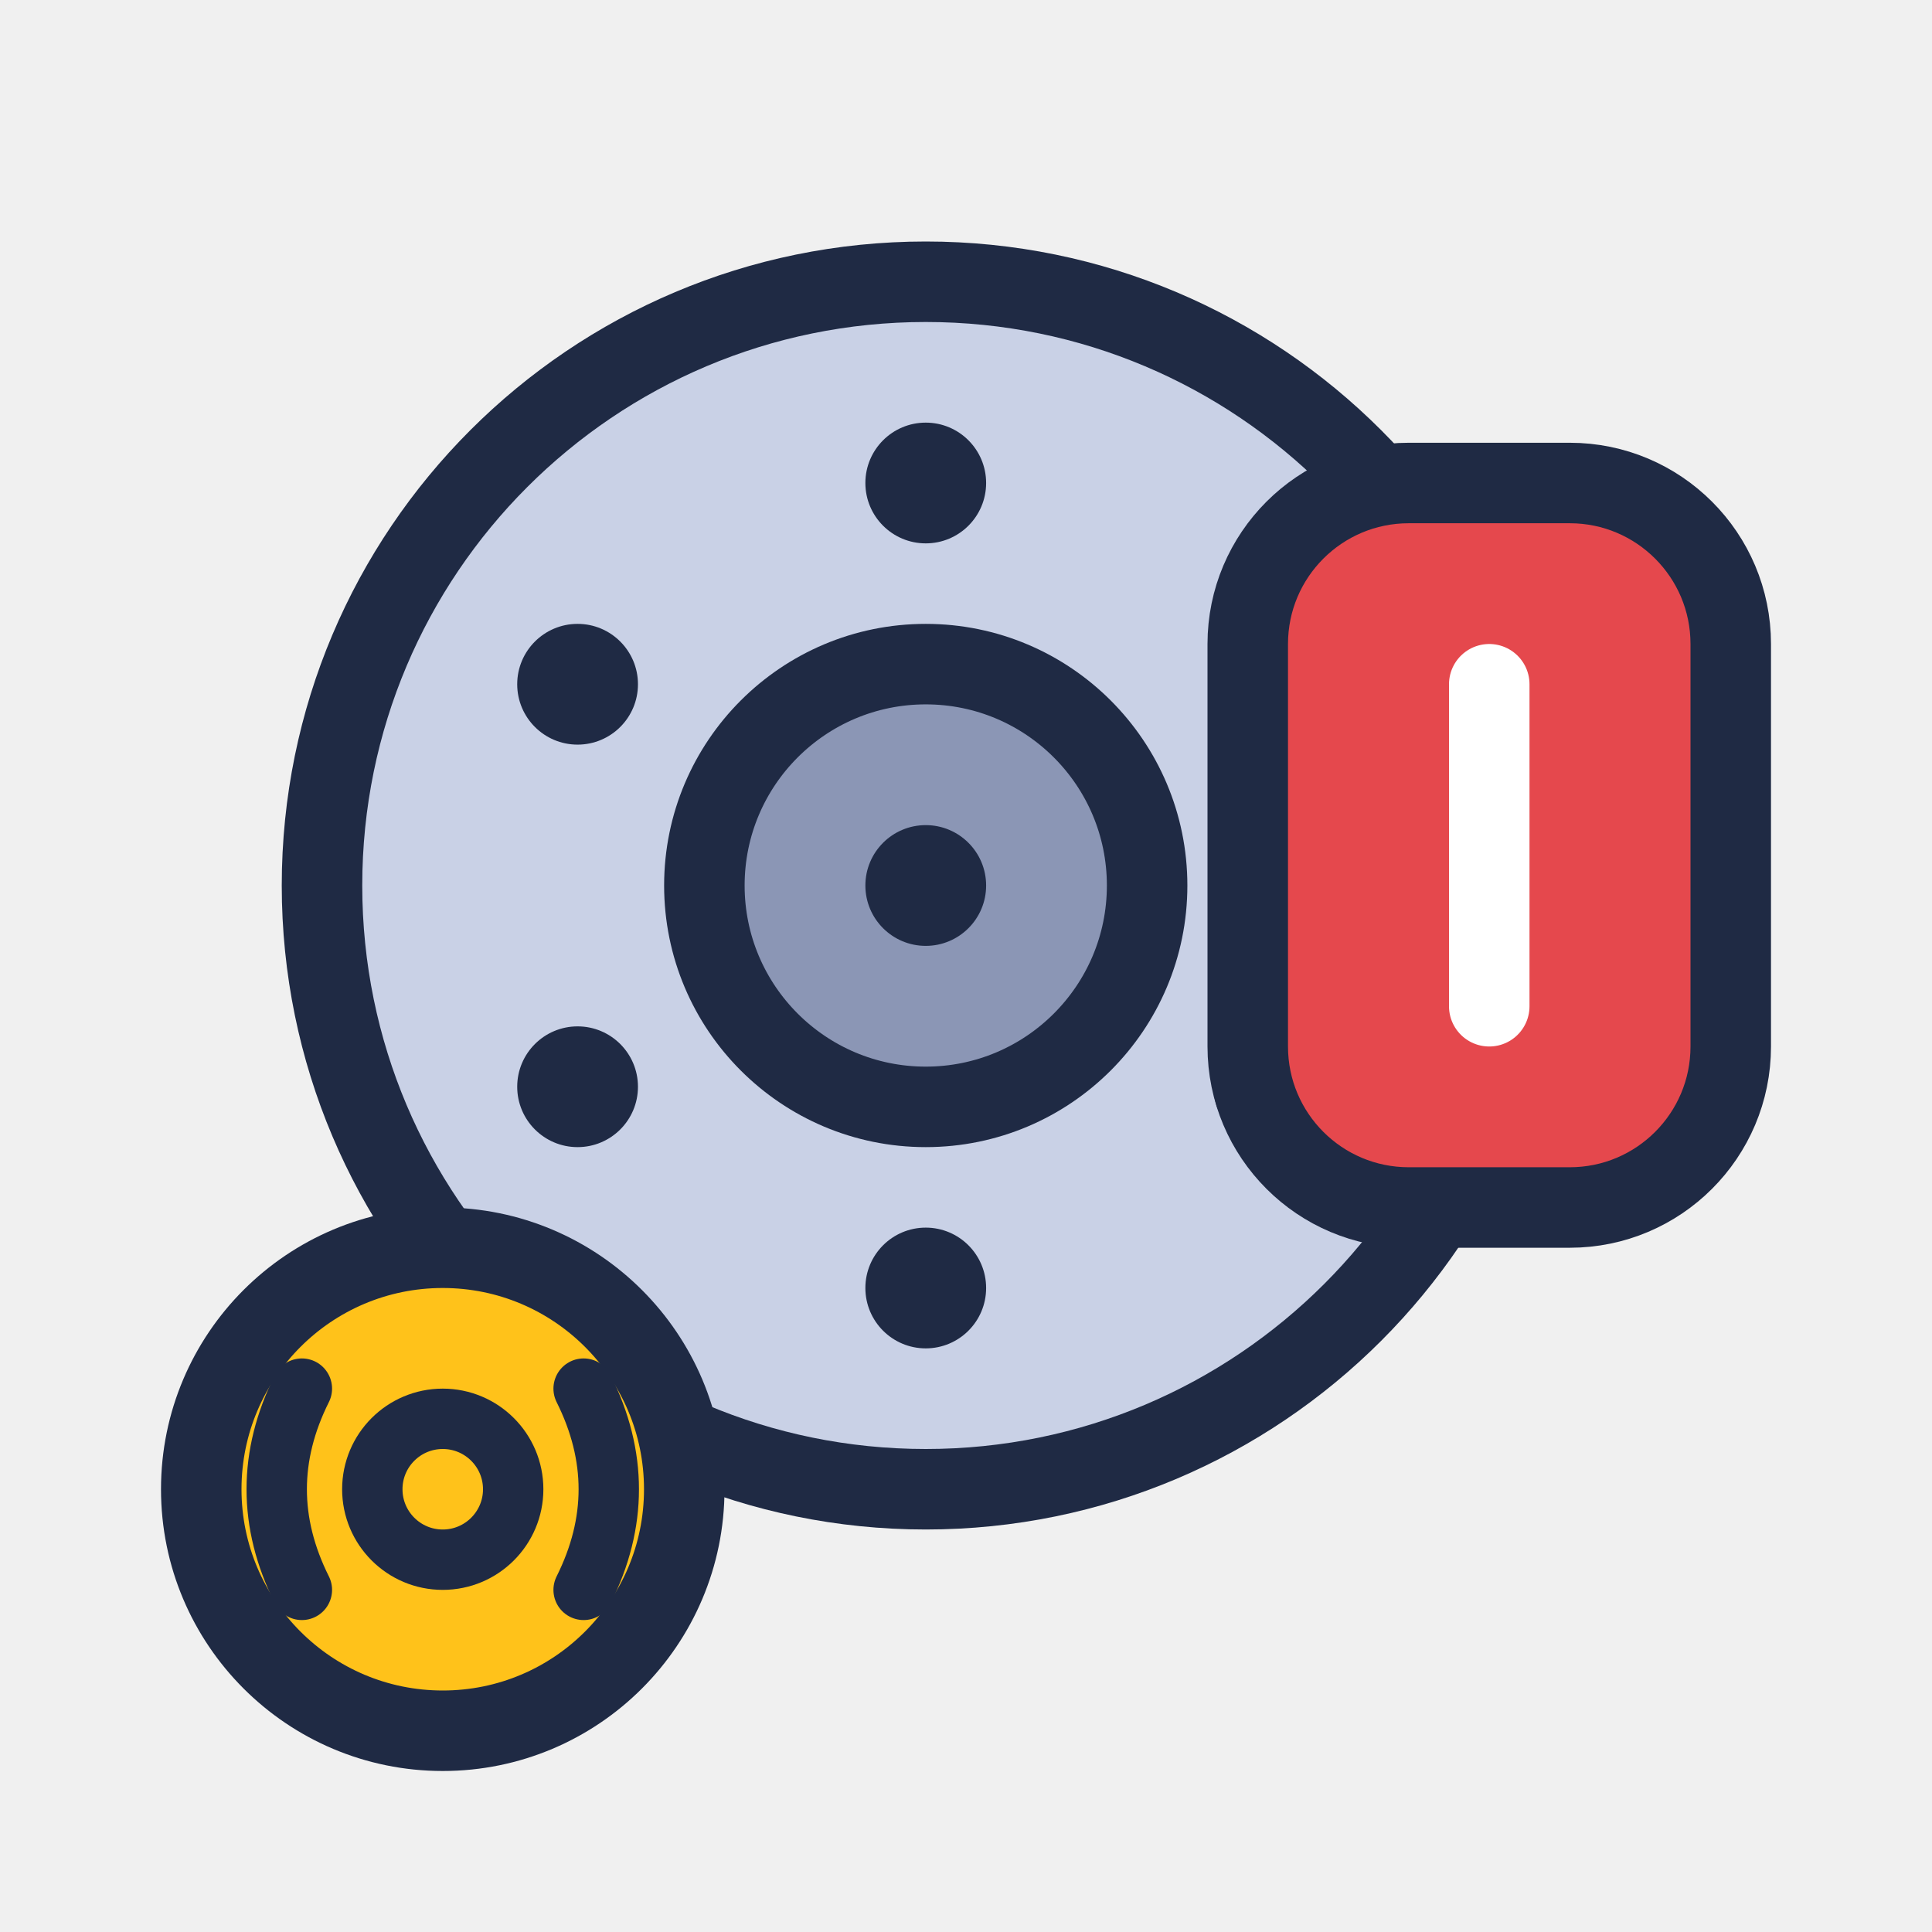
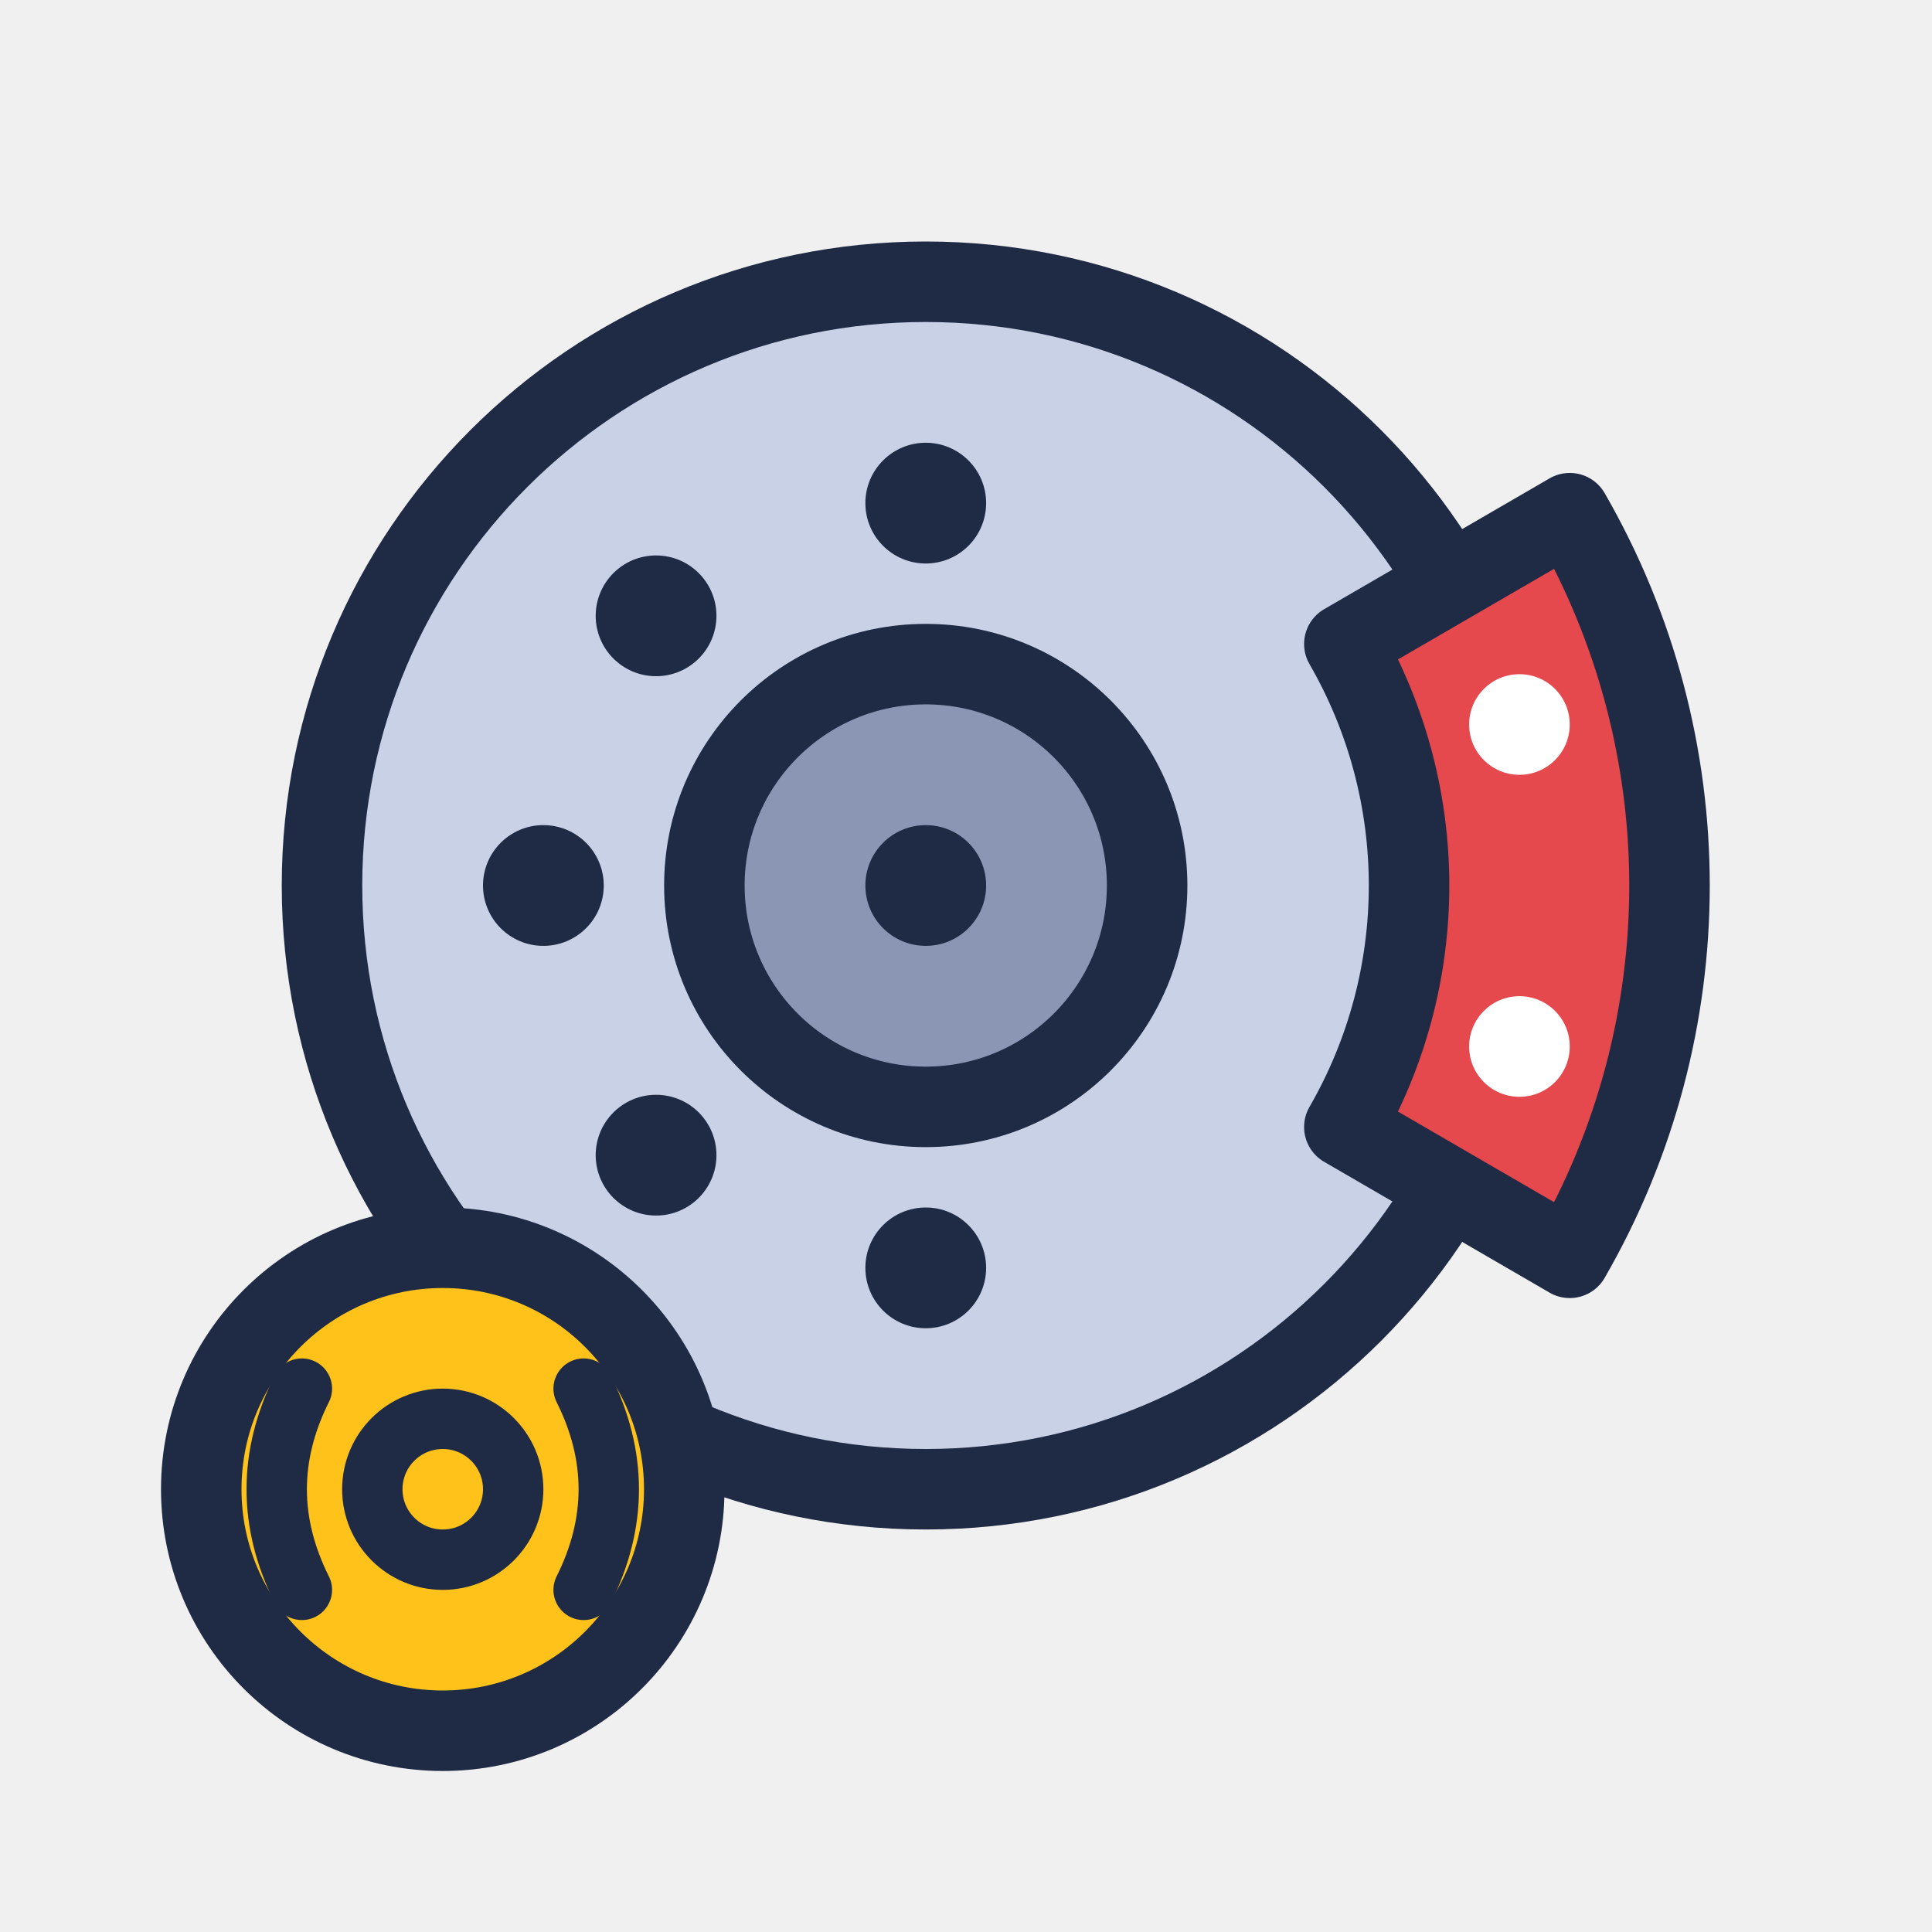
<svg xmlns="http://www.w3.org/2000/svg" viewBox="0 0 96 96">
  <circle cx="46" cy="44" r="30" fill="#c9d1e6" stroke="#1f2a44" stroke-width="4" />
  <g fill="#1f2a44">
-     <circle cx="46" cy="24" r="3" />
-     <circle cx="63.3" cy="34" r="3" />
-     <circle cx="63.3" cy="54" r="3" />
-     <circle cx="46" cy="64" r="3" />
-     <circle cx="28.7" cy="54" r="3" />
-     <circle cx="28.7" cy="34" r="3" />
+     <circle cx="46" cy="25" r="3" />
+     <circle cx="32.6" cy="30.6" r="3" />
+     <circle cx="27" cy="44" r="3" />
+     <circle cx="32.6" cy="57.4" r="3" />
+     <circle cx="46" cy="63" r="3" />
  </g>
  <circle cx="46" cy="44" r="11" fill="#8b96b5" stroke="#1f2a44" stroke-width="4" />
  <circle cx="46" cy="44" r="3" fill="#1f2a44" />
-   <rect x="62" y="24" width="24" height="36" rx="8" fill="#e5484d" stroke="#1f2a44" stroke-width="4" />
-   <path d="M74 34V50" stroke="#ffffff" stroke-width="4" stroke-linecap="round" />
+   <path d="M78 25.5A37 37 0 0 1 78 62.5L66.8 56A24 24 0 0 0 66.8 32Z" fill="#e5484d" stroke="#1f2a44" stroke-width="4" stroke-linejoin="round" />
+   <g fill="#ffffff">
+     <circle cx="75.5" cy="36" r="2.5" />
+     <circle cx="75.5" cy="52" r="2.5" />
+   </g>
  <circle cx="22" cy="74" r="12" fill="#ffc21a" stroke="#1f2a44" stroke-width="4" />
  <circle cx="22" cy="74" r="3.5" fill="none" stroke="#1f2a44" stroke-width="3" />
  <path d="M15 69Q12.5 74 15 79M29 69Q31.5 74 29 79" fill="none" stroke="#1f2a44" stroke-width="3" stroke-linecap="round" />
</svg>
